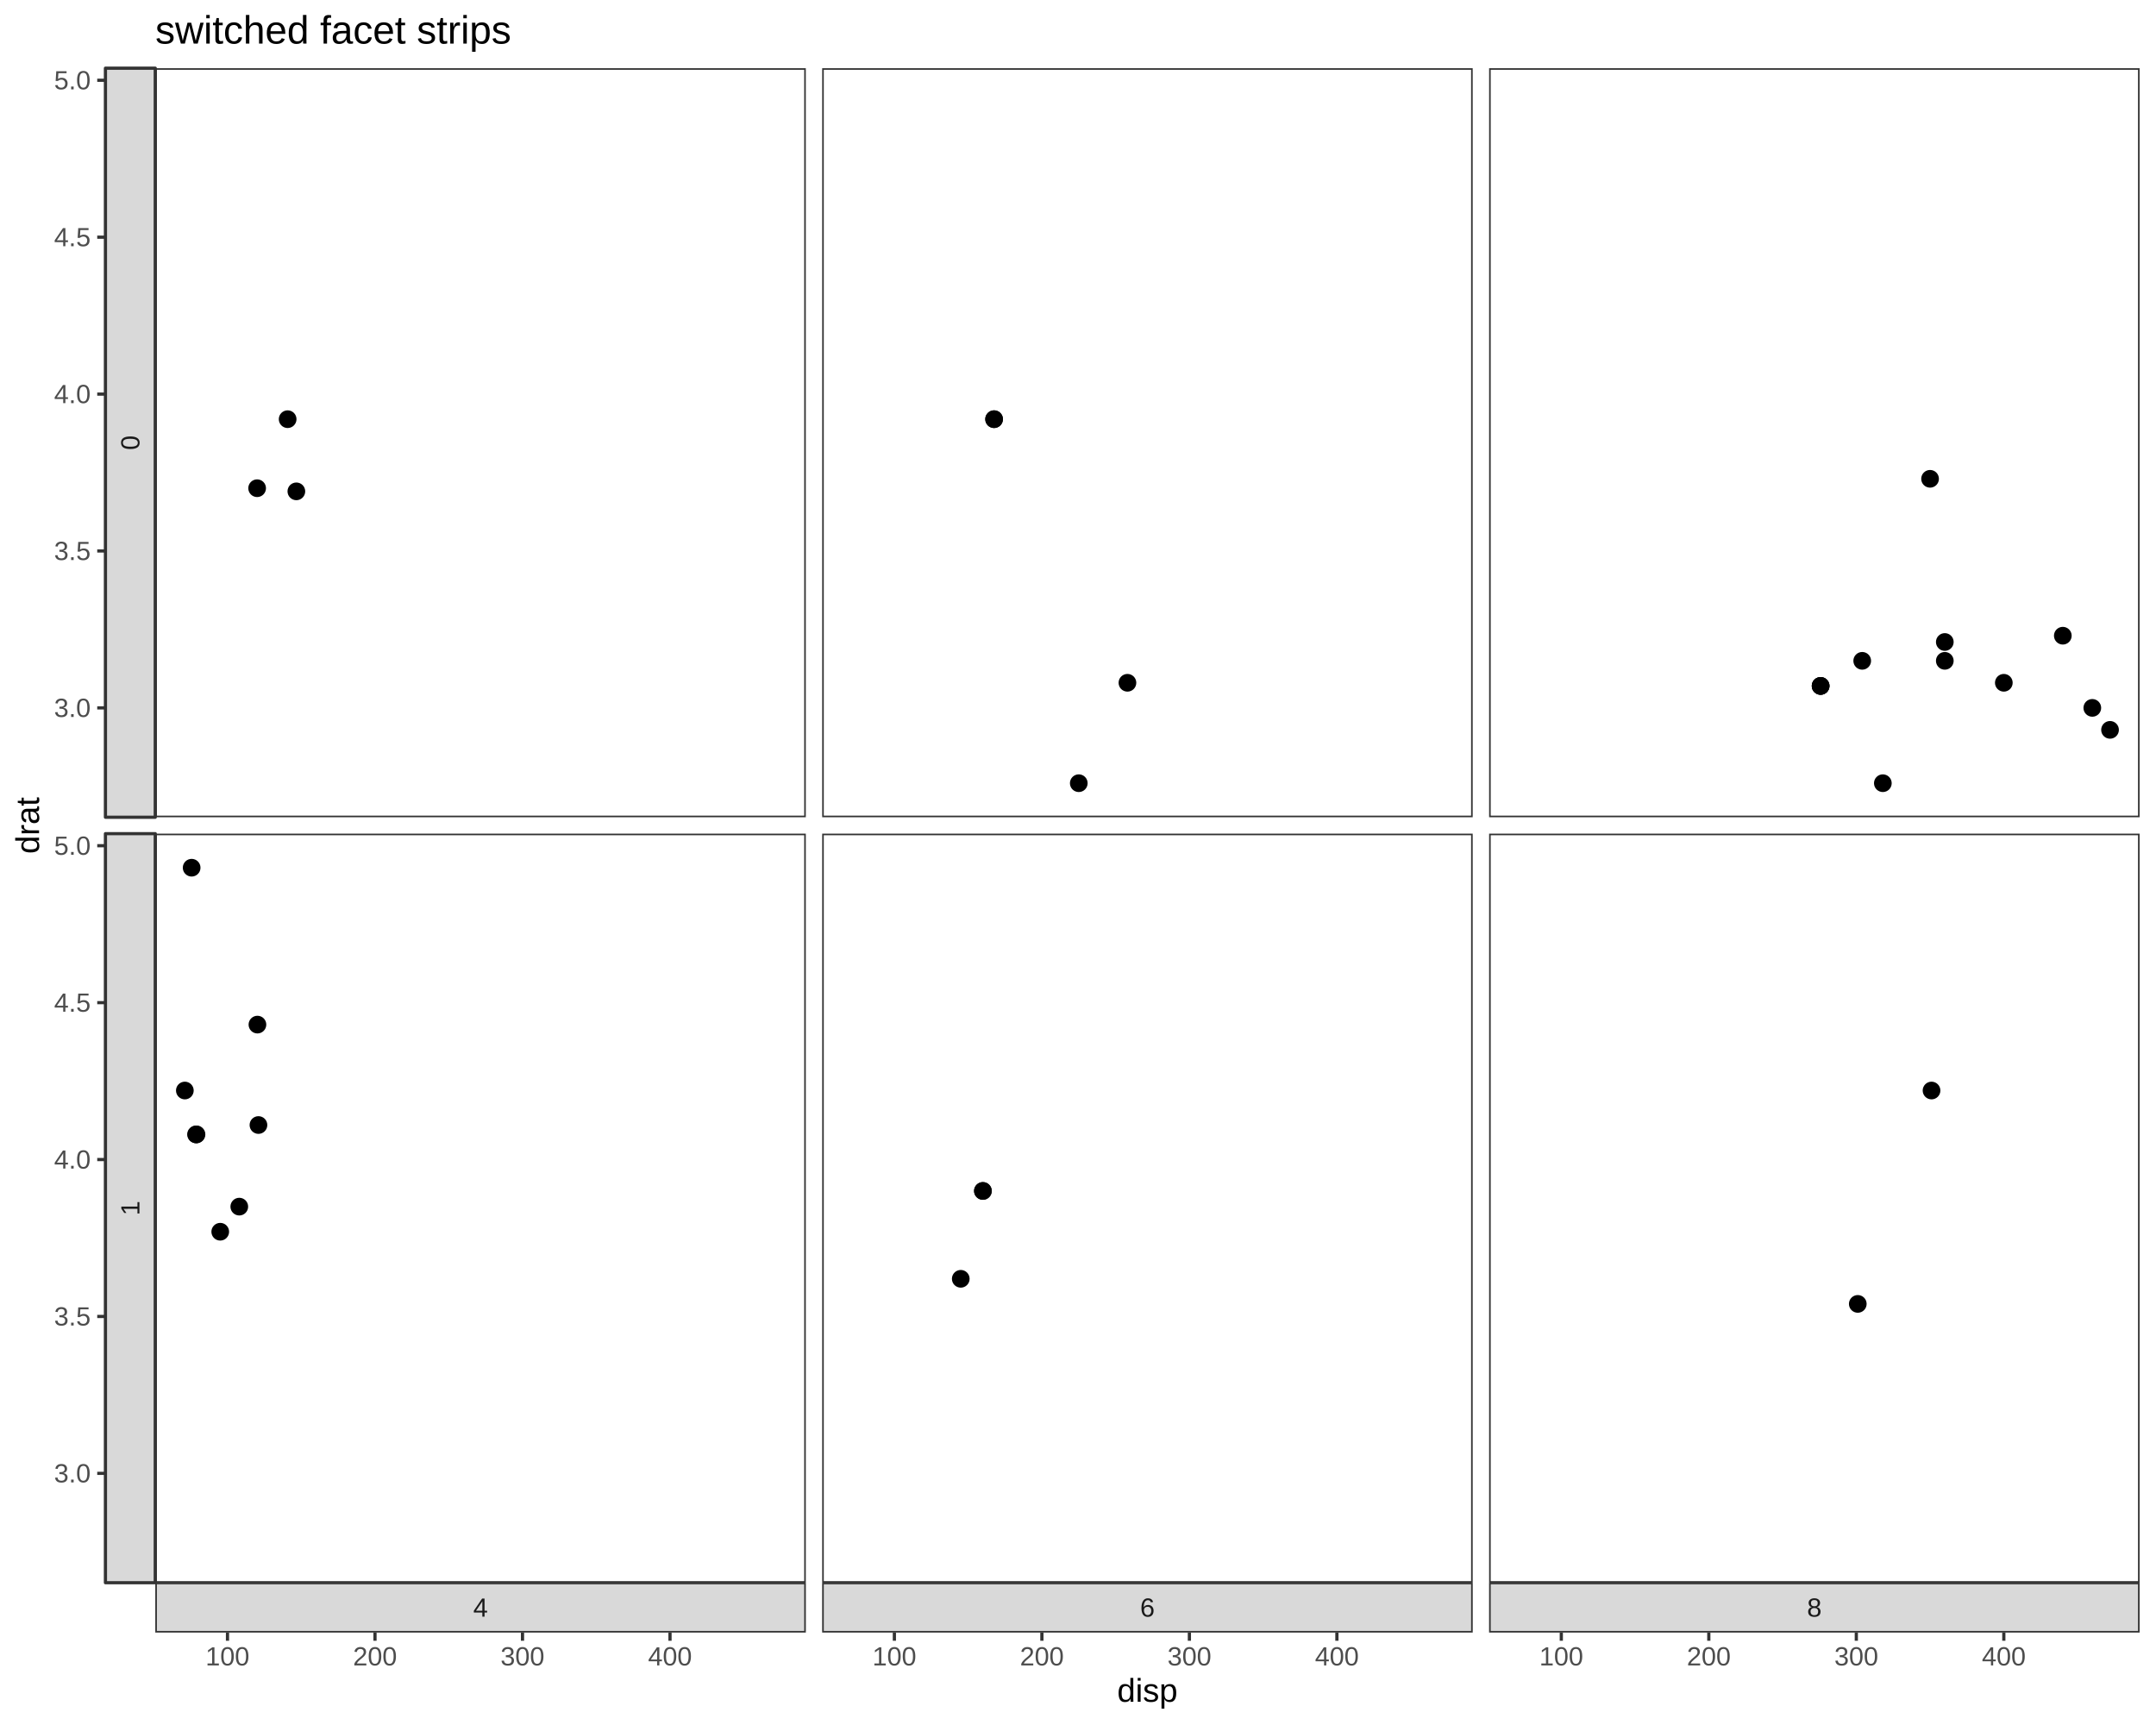
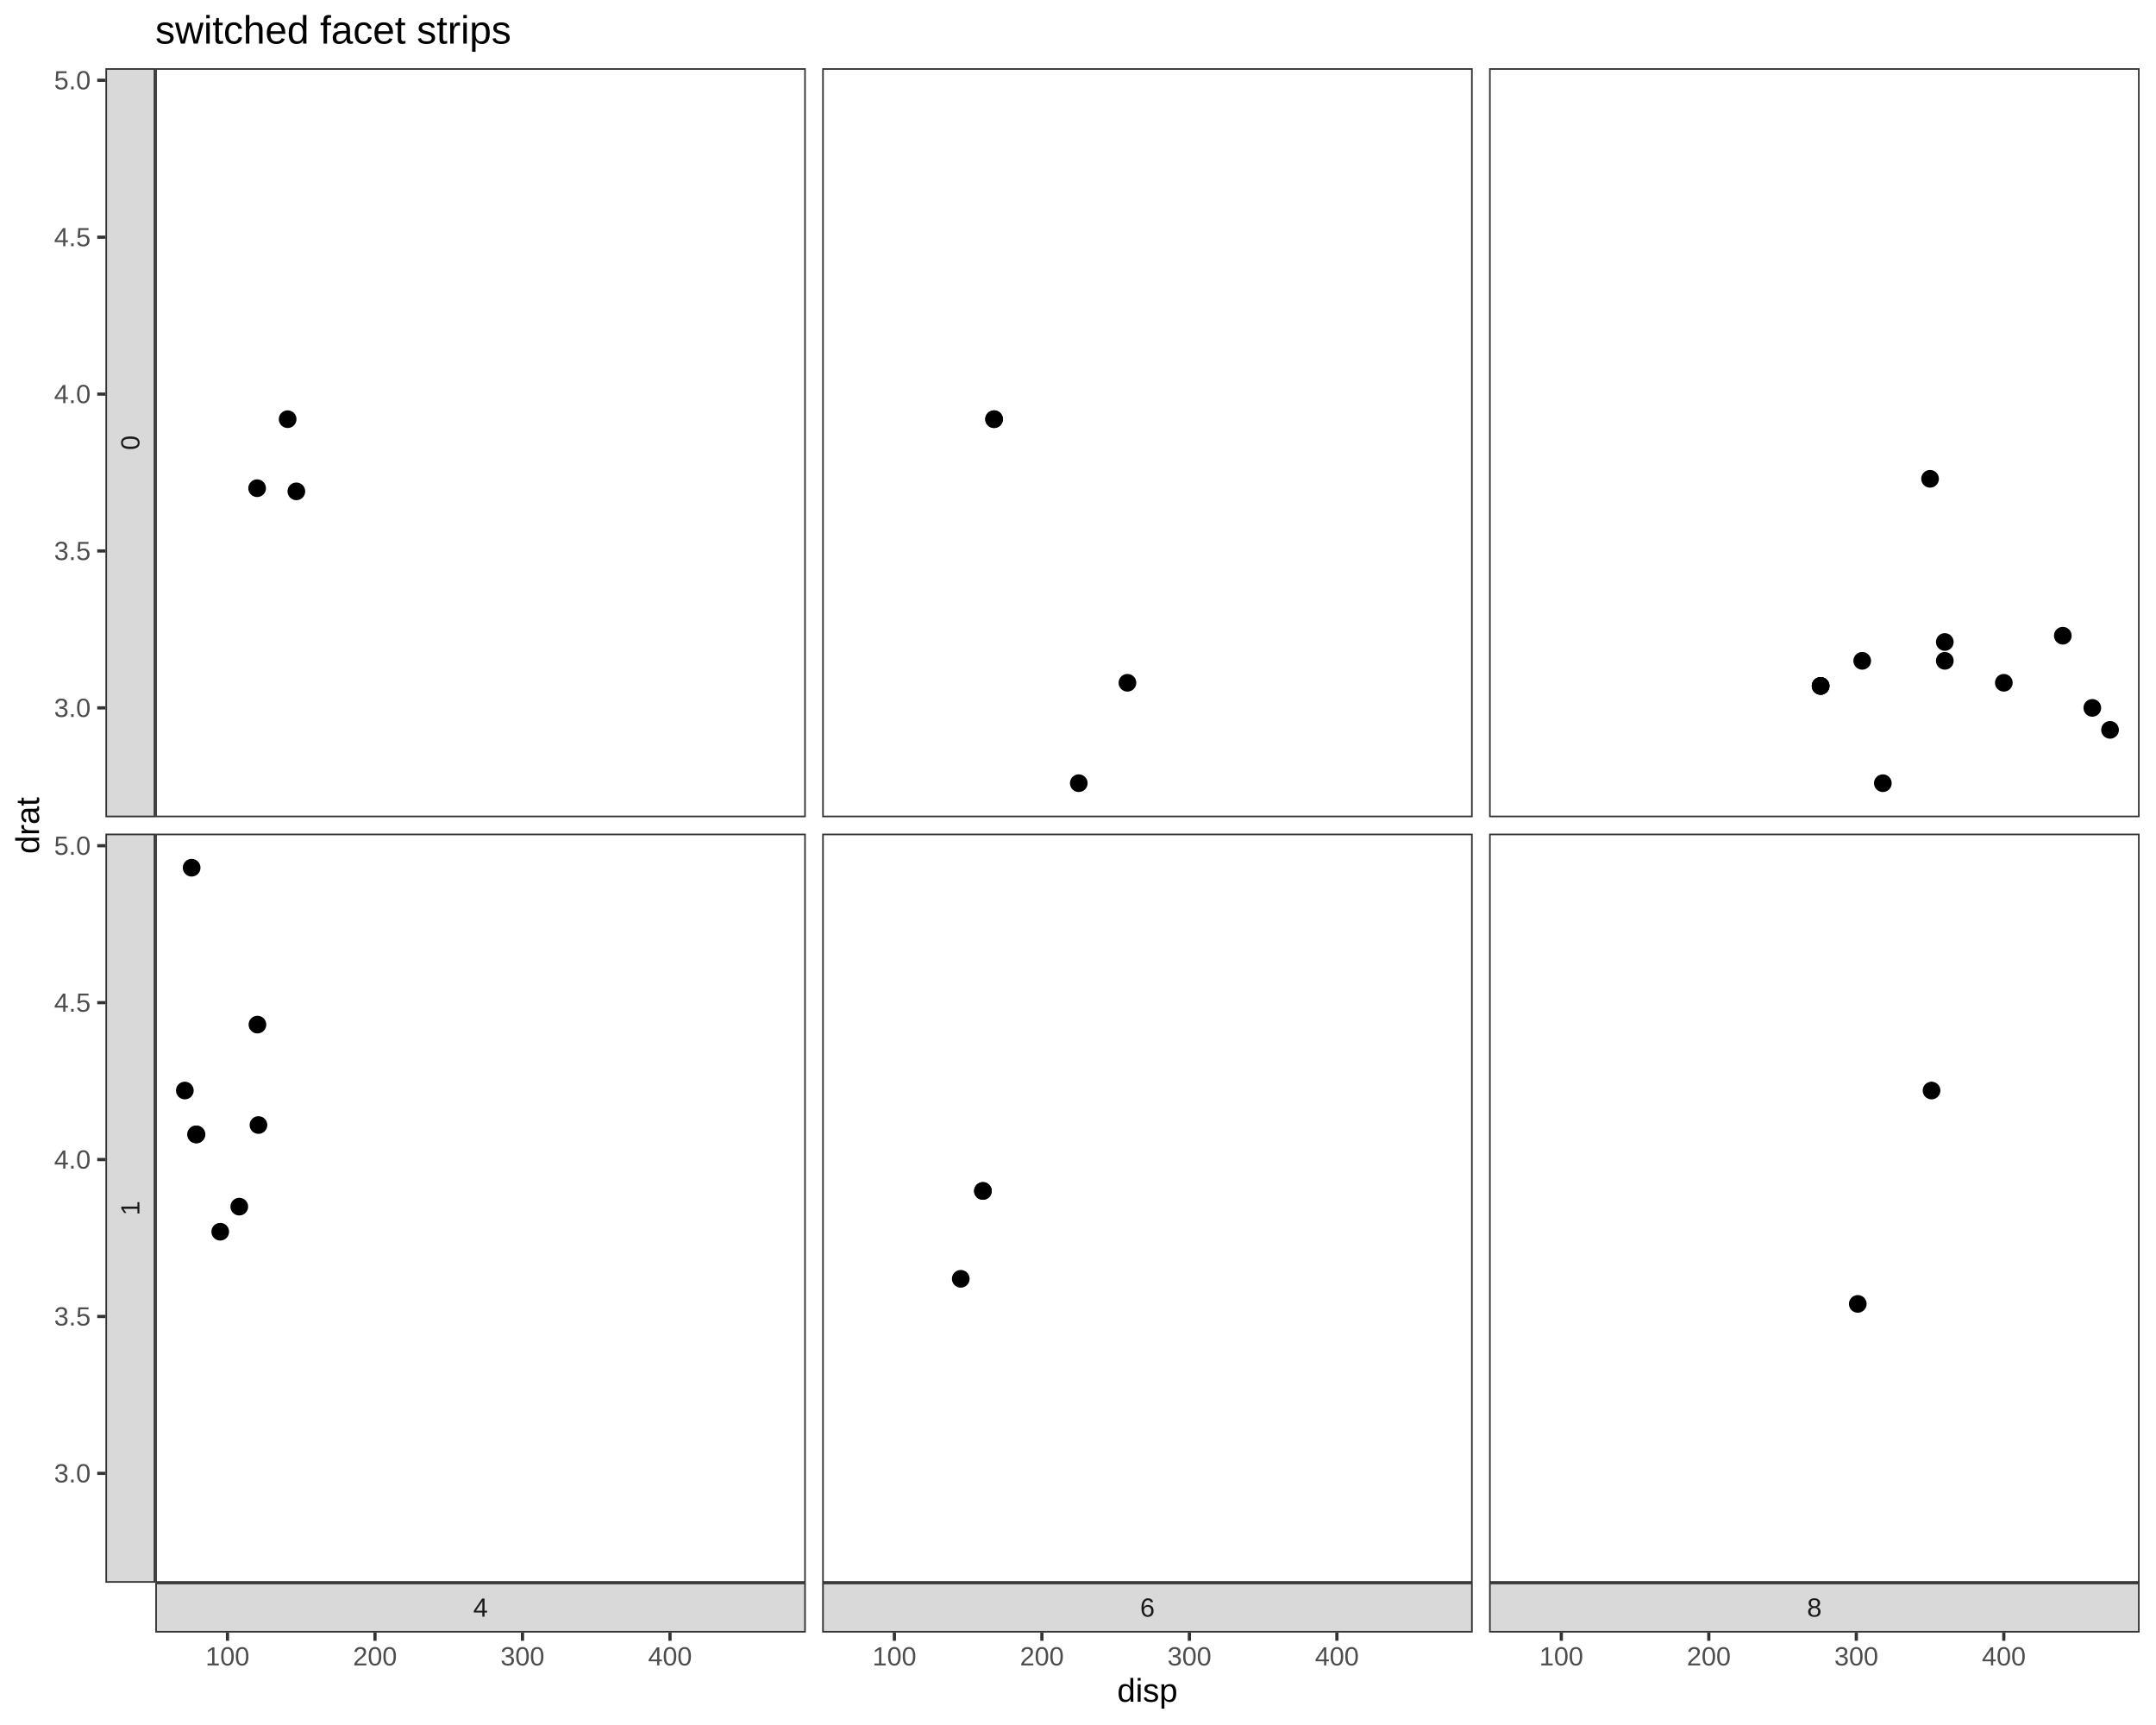
<svg xmlns="http://www.w3.org/2000/svg" viewBox="0 0 720.00 576.00">
  <defs>
    <style type="text/css">
    line, polyline, polygon, path, rect, circle {
      fill: none;
      stroke: #000000;
      stroke-linecap: round;
      stroke-linejoin: round;
      stroke-miterlimit: 10.00;
    }
  </style>
  </defs>
  <rect width="100%" height="100%" style="stroke: none; fill: #FFFFFF;" />
  <rect x="0.00" y="0.00" width="720.00" height="576.00" style="stroke-width: 1.07; stroke: #FFFFFF; fill: #FFFFFF;" />
  <defs>
    <clipPath id="cpNTEuODZ8MjY5LjA5fDI3Mi44OXwyMi43Nw==">
      <rect x="51.86" y="22.77" width="217.24" height="250.12" />
    </clipPath>
  </defs>
  <rect x="51.86" y="22.77" width="217.24" height="250.12" style="stroke-width: 1.07; stroke: none; fill: #FFFFFF;" clip-path="url(#cpNTEuODZ8MjY5LjA5fDI3Mi44OXwyMi43Nw==)" />
  <circle cx="98.97" cy="164.07" r="1.95pt" style="stroke-width: 0.71; fill: #000000;" clip-path="url(#cpNTEuODZ8MjY5LjA5fDI3Mi44OXwyMi43Nw==)" />
  <circle cx="96.06" cy="139.97" r="1.95pt" style="stroke-width: 0.71; fill: #000000;" clip-path="url(#cpNTEuODZ8MjY5LjA5fDI3Mi44OXwyMi43Nw==)" />
  <circle cx="85.87" cy="163.02" r="1.95pt" style="stroke-width: 0.71; fill: #000000;" clip-path="url(#cpNTEuODZ8MjY5LjA5fDI3Mi44OXwyMi43Nw==)" />
  <rect x="51.86" y="22.77" width="217.24" height="250.12" style="stroke-width: 1.07; stroke: #333333;" clip-path="url(#cpNTEuODZ8MjY5LjA5fDI3Mi44OXwyMi43Nw==)" />
  <defs>
    <clipPath id="cpMC4wMHw3MjAuMDB8NTc2LjAwfDAuMDA=">
      <rect x="0.00" y="0.00" width="720.00" height="576.00" />
    </clipPath>
  </defs>
  <defs>
    <clipPath id="cpNTEuODZ8MjY5LjA5fDUyOC40OXwyNzguMzc=">
      <rect x="51.86" y="278.37" width="217.24" height="250.12" />
    </clipPath>
  </defs>
  <rect x="51.86" y="278.37" width="217.24" height="250.12" style="stroke-width: 1.07; stroke: none; fill: #FFFFFF;" clip-path="url(#cpNTEuODZ8MjY5LjA5fDUyOC40OXwyNzguMzc=)" />
  <circle cx="79.91" cy="402.91" r="1.95pt" style="stroke-width: 0.71; fill: #000000;" clip-path="url(#cpNTEuODZ8MjY5LjA5fDUyOC40OXwyNzguMzc=)" />
  <circle cx="65.47" cy="378.80" r="1.95pt" style="stroke-width: 0.71; fill: #000000;" clip-path="url(#cpNTEuODZ8MjY5LjA5fDUyOC40OXwyNzguMzc=)" />
  <circle cx="64.00" cy="289.74" r="1.95pt" style="stroke-width: 0.71; fill: #000000;" clip-path="url(#cpNTEuODZ8MjY5LjA5fDUyOC40OXwyNzguMzc=)" />
  <circle cx="61.73" cy="364.14" r="1.95pt" style="stroke-width: 0.71; fill: #000000;" clip-path="url(#cpNTEuODZ8MjY5LjA5fDUyOC40OXwyNzguMzc=)" />
  <circle cx="65.62" cy="378.80" r="1.95pt" style="stroke-width: 0.71; fill: #000000;" clip-path="url(#cpNTEuODZ8MjY5LjA5fDUyOC40OXwyNzguMzc=)" />
  <circle cx="85.97" cy="342.13" r="1.95pt" style="stroke-width: 0.71; fill: #000000;" clip-path="url(#cpNTEuODZ8MjY5LjA5fDUyOC40OXwyNzguMzc=)" />
  <circle cx="73.55" cy="411.29" r="1.95pt" style="stroke-width: 0.71; fill: #000000;" clip-path="url(#cpNTEuODZ8MjY5LjA5fDUyOC40OXwyNzguMzc=)" />
  <circle cx="86.31" cy="375.66" r="1.95pt" style="stroke-width: 0.71; fill: #000000;" clip-path="url(#cpNTEuODZ8MjY5LjA5fDUyOC40OXwyNzguMzc=)" />
  <rect x="51.86" y="278.37" width="217.24" height="250.12" style="stroke-width: 1.07; stroke: #333333;" clip-path="url(#cpNTEuODZ8MjY5LjA5fDUyOC40OXwyNzguMzc=)" />
  <defs>
    <clipPath id="cpMC4wMHw3MjAuMDB8NTc2LjAwfDAuMDA=">
      <rect x="0.00" y="0.00" width="720.00" height="576.00" />
    </clipPath>
  </defs>
  <defs>
    <clipPath id="cpMjc0LjU3fDQ5MS44MXwyNzIuODl8MjIuNzc=">
      <rect x="274.57" y="22.77" width="217.24" height="250.12" />
    </clipPath>
  </defs>
  <rect x="274.57" y="22.77" width="217.24" height="250.12" style="stroke-width: 1.07; stroke: none; fill: #FFFFFF;" clip-path="url(#cpMjc0LjU3fDQ5MS44MXwyNzIuODl8MjIuNzc=)" />
  <circle cx="376.51" cy="227.99" r="1.95pt" style="stroke-width: 0.71; fill: #000000;" clip-path="url(#cpMjc0LjU3fDQ5MS44MXwyNzIuODl8MjIuNzc=)" />
  <circle cx="360.26" cy="261.52" r="1.95pt" style="stroke-width: 0.71; fill: #000000;" clip-path="url(#cpMjc0LjU3fDQ5MS44MXwyNzIuODl8MjIuNzc=)" />
  <circle cx="331.98" cy="139.97" r="1.95pt" style="stroke-width: 0.71; fill: #000000;" clip-path="url(#cpMjc0LjU3fDQ5MS44MXwyNzIuODl8MjIuNzc=)" />
  <circle cx="331.98" cy="139.97" r="1.95pt" style="stroke-width: 0.71; fill: #000000;" clip-path="url(#cpMjc0LjU3fDQ5MS44MXwyNzIuODl8MjIuNzc=)" />
  <rect x="274.57" y="22.77" width="217.24" height="250.12" style="stroke-width: 1.07; stroke: #333333;" clip-path="url(#cpMjc0LjU3fDQ5MS44MXwyNzIuODl8MjIuNzc=)" />
  <defs>
    <clipPath id="cpMC4wMHw3MjAuMDB8NTc2LjAwfDAuMDA=">
      <rect x="0.00" y="0.00" width="720.00" height="576.00" />
    </clipPath>
  </defs>
  <defs>
    <clipPath id="cpMjc0LjU3fDQ5MS44MXw1MjguNDl8Mjc4LjM3">
      <rect x="274.57" y="278.37" width="217.24" height="250.12" />
    </clipPath>
  </defs>
  <rect x="274.57" y="278.37" width="217.24" height="250.12" style="stroke-width: 1.07; stroke: none; fill: #FFFFFF;" clip-path="url(#cpMjc0LjU3fDQ5MS44MXw1MjguNDl8Mjc4LjM3)" />
  <circle cx="328.24" cy="397.67" r="1.95pt" style="stroke-width: 0.71; fill: #000000;" clip-path="url(#cpMjc0LjU3fDQ5MS44MXw1MjguNDl8Mjc4LjM3)" />
  <circle cx="328.24" cy="397.67" r="1.95pt" style="stroke-width: 0.71; fill: #000000;" clip-path="url(#cpMjc0LjU3fDQ5MS44MXw1MjguNDl8Mjc4LjM3)" />
  <circle cx="320.85" cy="427.01" r="1.95pt" style="stroke-width: 0.71; fill: #000000;" clip-path="url(#cpMjc0LjU3fDQ5MS44MXw1MjguNDl8Mjc4LjM3)" />
  <rect x="274.57" y="278.37" width="217.24" height="250.12" style="stroke-width: 1.07; stroke: #333333;" clip-path="url(#cpMjc0LjU3fDQ5MS44MXw1MjguNDl8Mjc4LjM3)" />
  <defs>
    <clipPath id="cpMC4wMHw3MjAuMDB8NTc2LjAwfDAuMDA=">
      <rect x="0.00" y="0.00" width="720.00" height="576.00" />
    </clipPath>
  </defs>
  <defs>
    <clipPath id="cpNDk3LjI5fDcxNC41MnwyNzIuODl8MjIuNzc=">
      <rect x="497.29" y="22.77" width="217.24" height="250.12" />
    </clipPath>
  </defs>
  <rect x="497.29" y="22.77" width="217.24" height="250.12" style="stroke-width: 1.07; stroke: none; fill: #FFFFFF;" clip-path="url(#cpNDk3LjI5fDcxNC41MnwyNzIuODl8MjIuNzc=)" />
  <circle cx="649.47" cy="220.66" r="1.95pt" style="stroke-width: 0.71; fill: #000000;" clip-path="url(#cpNDk3LjI5fDcxNC41MnwyNzIuODl8MjIuNzc=)" />
  <circle cx="649.47" cy="214.37" r="1.95pt" style="stroke-width: 0.71; fill: #000000;" clip-path="url(#cpNDk3LjI5fDcxNC41MnwyNzIuODl8MjIuNzc=)" />
  <circle cx="608.00" cy="229.04" r="1.95pt" style="stroke-width: 0.71; fill: #000000;" clip-path="url(#cpNDk3LjI5fDcxNC41MnwyNzIuODl8MjIuNzc=)" />
  <circle cx="608.00" cy="229.04" r="1.95pt" style="stroke-width: 0.71; fill: #000000;" clip-path="url(#cpNDk3LjI5fDcxNC41MnwyNzIuODl8MjIuNzc=)" />
  <circle cx="608.00" cy="229.04" r="1.95pt" style="stroke-width: 0.71; fill: #000000;" clip-path="url(#cpNDk3LjI5fDcxNC41MnwyNzIuODl8MjIuNzc=)" />
  <circle cx="704.65" cy="243.71" r="1.95pt" style="stroke-width: 0.71; fill: #000000;" clip-path="url(#cpNDk3LjI5fDcxNC41MnwyNzIuODl8MjIuNzc=)" />
  <circle cx="698.73" cy="236.37" r="1.95pt" style="stroke-width: 0.71; fill: #000000;" clip-path="url(#cpNDk3LjI5fDcxNC41MnwyNzIuODl8MjIuNzc=)" />
  <circle cx="688.88" cy="212.27" r="1.95pt" style="stroke-width: 0.71; fill: #000000;" clip-path="url(#cpNDk3LjI5fDcxNC41MnwyNzIuODl8MjIuNzc=)" />
  <circle cx="628.78" cy="261.52" r="1.95pt" style="stroke-width: 0.71; fill: #000000;" clip-path="url(#cpNDk3LjI5fDcxNC41MnwyNzIuODl8MjIuNzc=)" />
  <circle cx="621.89" cy="220.66" r="1.95pt" style="stroke-width: 0.71; fill: #000000;" clip-path="url(#cpNDk3LjI5fDcxNC41MnwyNzIuODl8MjIuNzc=)" />
  <circle cx="644.55" cy="159.88" r="1.95pt" style="stroke-width: 0.71; fill: #000000;" clip-path="url(#cpNDk3LjI5fDcxNC41MnwyNzIuODl8MjIuNzc=)" />
  <circle cx="669.18" cy="227.99" r="1.95pt" style="stroke-width: 0.71; fill: #000000;" clip-path="url(#cpNDk3LjI5fDcxNC41MnwyNzIuODl8MjIuNzc=)" />
  <rect x="497.29" y="22.77" width="217.24" height="250.12" style="stroke-width: 1.07; stroke: #333333;" clip-path="url(#cpNDk3LjI5fDcxNC41MnwyNzIuODl8MjIuNzc=)" />
  <defs>
    <clipPath id="cpMC4wMHw3MjAuMDB8NTc2LjAwfDAuMDA=">
      <rect x="0.00" y="0.00" width="720.00" height="576.00" />
    </clipPath>
  </defs>
  <defs>
    <clipPath id="cpNDk3LjI5fDcxNC41Mnw1MjguNDl8Mjc4LjM3">
      <rect x="497.29" y="278.37" width="217.24" height="250.12" />
    </clipPath>
  </defs>
  <rect x="497.29" y="278.37" width="217.24" height="250.12" style="stroke-width: 1.07; stroke: none; fill: #FFFFFF;" clip-path="url(#cpNDk3LjI5fDcxNC41Mnw1MjguNDl8Mjc4LjM3)" />
  <circle cx="645.04" cy="364.14" r="1.95pt" style="stroke-width: 0.71; fill: #000000;" clip-path="url(#cpNDk3LjI5fDcxNC41Mnw1MjguNDl8Mjc4LjM3)" />
  <circle cx="620.41" cy="435.39" r="1.95pt" style="stroke-width: 0.71; fill: #000000;" clip-path="url(#cpNDk3LjI5fDcxNC41Mnw1MjguNDl8Mjc4LjM3)" />
  <rect x="497.29" y="278.37" width="217.24" height="250.12" style="stroke-width: 1.07; stroke: #333333;" clip-path="url(#cpNDk3LjI5fDcxNC41Mnw1MjguNDl8Mjc4LjM3)" />
  <defs>
    <clipPath id="cpMC4wMHw3MjAuMDB8NTc2LjAwfDAuMDA=">
      <rect x="0.00" y="0.00" width="720.00" height="576.00" />
    </clipPath>
  </defs>
  <defs>
    <clipPath id="cpNTEuODZ8MjY5LjA5fDU0NS4xM3w1MjguNDk=">
      <rect x="51.86" y="528.49" width="217.24" height="16.64" />
    </clipPath>
  </defs>
  <rect x="51.86" y="528.49" width="217.24" height="16.64" style="stroke-width: 1.07; stroke: #333333; fill: #D9D9D9;" clip-path="url(#cpNTEuODZ8MjY5LjA5fDU0NS4xM3w1MjguNDk=)" />
  <g clip-path="url(#cpNTEuODZ8MjY5LjA5fDU0NS4xM3w1MjguNDk=)">
    <text x="158.03" y="539.83" style="font-size: 8.80px; fill: #1A1A1A; font-family: Liberation Sans;" textLength="4.89px" lengthAdjust="spacingAndGlyphs">4</text>
  </g>
  <defs>
    <clipPath id="cpMC4wMHw3MjAuMDB8NTc2LjAwfDAuMDA=">
      <rect x="0.00" y="0.00" width="720.00" height="576.00" />
    </clipPath>
  </defs>
  <defs>
    <clipPath id="cpMjc0LjU3fDQ5MS44MXw1NDUuMTN8NTI4LjQ5">
      <rect x="274.57" y="528.49" width="217.24" height="16.64" />
    </clipPath>
  </defs>
  <rect x="274.57" y="528.49" width="217.24" height="16.64" style="stroke-width: 1.07; stroke: #333333; fill: #D9D9D9;" clip-path="url(#cpMjc0LjU3fDQ5MS44MXw1NDUuMTN8NTI4LjQ5)" />
  <g clip-path="url(#cpMjc0LjU3fDQ5MS44MXw1NDUuMTN8NTI4LjQ5)">
    <text x="380.74" y="539.83" style="font-size: 8.80px; fill: #1A1A1A; font-family: Liberation Sans;" textLength="4.89px" lengthAdjust="spacingAndGlyphs">6</text>
  </g>
  <defs>
    <clipPath id="cpMC4wMHw3MjAuMDB8NTc2LjAwfDAuMDA=">
      <rect x="0.00" y="0.00" width="720.00" height="576.00" />
    </clipPath>
  </defs>
  <defs>
    <clipPath id="cpNDk3LjI5fDcxNC41Mnw1NDUuMTN8NTI4LjQ5">
      <rect x="497.29" y="528.49" width="217.24" height="16.64" />
    </clipPath>
  </defs>
  <rect x="497.29" y="528.49" width="217.24" height="16.64" style="stroke-width: 1.07; stroke: #333333; fill: #D9D9D9;" clip-path="url(#cpNDk3LjI5fDcxNC41Mnw1NDUuMTN8NTI4LjQ5)" />
  <g clip-path="url(#cpNDk3LjI5fDcxNC41Mnw1NDUuMTN8NTI4LjQ5)">
    <text x="603.46" y="539.83" style="font-size: 8.80px; fill: #1A1A1A; font-family: Liberation Sans;" textLength="4.89px" lengthAdjust="spacingAndGlyphs">8</text>
  </g>
  <defs>
    <clipPath id="cpMC4wMHw3MjAuMDB8NTc2LjAwfDAuMDA=">
      <rect x="0.00" y="0.00" width="720.00" height="576.00" />
    </clipPath>
  </defs>
  <defs>
    <clipPath id="cpMzUuMjF8NTEuODZ8MjcyLjg5fDIyLjc3">
      <rect x="35.21" y="22.77" width="16.64" height="250.12" />
    </clipPath>
  </defs>
-   <defs>
-     <clipPath id="cpMC4wMHw3MjAuMDB8NTc2LjAwfDAuMDA=">
-       <rect x="0.00" y="0.00" width="720.00" height="576.00" />
-     </clipPath>
-   </defs>
-   <rect x="35.21" y="22.77" width="16.64" height="250.12" style="stroke-width: 1.07; stroke: #333333; fill: #D9D9D9;" clip-path="url(#cpMC4wMHw3MjAuMDB8NTc2LjAwfDAuMDA=)" />
-   <g clip-path="url(#cpMC4wMHw3MjAuMDB8NTc2LjAwfDAuMDA=)">
+   <rect x="35.21" y="22.77" width="16.64" height="250.12" style="stroke-width: 1.07; stroke: #333333; fill: #D9D9D9;" clip-path="url(#cpMzUuMjF8NTEuODZ8MjcyLjg5fDIyLjc3)" />
+   <g clip-path="url(#cpMzUuMjF8NTEuODZ8MjcyLjg5fDIyLjc3)">
    <text transform="translate(46.56,150.28) rotate(-90)" style="font-size: 8.80px; fill: #1A1A1A; font-family: Liberation Sans;" textLength="4.89px" lengthAdjust="spacingAndGlyphs">0</text>
  </g>
-   <defs>
-     <clipPath id="cpMzUuMjF8NTEuODZ8MjcyLjg5fDIyLjc3">
-       <rect x="35.21" y="22.77" width="16.64" height="250.12" />
-     </clipPath>
-   </defs>
  <defs>
    <clipPath id="cpMC4wMHw3MjAuMDB8NTc2LjAwfDAuMDA=">
      <rect x="0.00" y="0.00" width="720.00" height="576.00" />
    </clipPath>
  </defs>
  <defs>
    <clipPath id="cpMzUuMjF8NTEuODZ8NTI4LjQ5fDI3OC4zNw==">
      <rect x="35.21" y="278.37" width="16.64" height="250.12" />
    </clipPath>
  </defs>
-   <defs>
-     <clipPath id="cpMC4wMHw3MjAuMDB8NTc2LjAwfDAuMDA=">
-       <rect x="0.00" y="0.00" width="720.00" height="576.00" />
-     </clipPath>
-   </defs>
-   <rect x="35.21" y="278.37" width="16.64" height="250.12" style="stroke-width: 1.07; stroke: #333333; fill: #D9D9D9;" clip-path="url(#cpMC4wMHw3MjAuMDB8NTc2LjAwfDAuMDA=)" />
-   <g clip-path="url(#cpMC4wMHw3MjAuMDB8NTc2LjAwfDAuMDA=)">
+   <rect x="35.21" y="278.37" width="16.64" height="250.12" style="stroke-width: 1.07; stroke: #333333; fill: #D9D9D9;" clip-path="url(#cpMzUuMjF8NTEuODZ8NTI4LjQ5fDI3OC4zNw==)" />
+   <g clip-path="url(#cpMzUuMjF8NTEuODZ8NTI4LjQ5fDI3OC4zNw==)">
    <text transform="translate(46.56,405.87) rotate(-90)" style="font-size: 8.80px; fill: #1A1A1A; font-family: Liberation Sans;" textLength="4.89px" lengthAdjust="spacingAndGlyphs">1</text>
  </g>
-   <defs>
-     <clipPath id="cpMzUuMjF8NTEuODZ8NTI4LjQ5fDI3OC4zNw==">
-       <rect x="35.21" y="278.37" width="16.64" height="250.12" />
-     </clipPath>
-   </defs>
  <defs>
    <clipPath id="cpMC4wMHw3MjAuMDB8NTc2LjAwfDAuMDA=">
      <rect x="0.00" y="0.00" width="720.00" height="576.00" />
    </clipPath>
  </defs>
  <polyline points="75.97,547.87 75.97,545.13 " style="stroke-width: 1.07; stroke: #333333; stroke-linecap: butt;" clip-path="url(#cpMC4wMHw3MjAuMDB8NTc2LjAwfDAuMDA=)" />
  <polyline points="125.23,547.87 125.23,545.13 " style="stroke-width: 1.07; stroke: #333333; stroke-linecap: butt;" clip-path="url(#cpMC4wMHw3MjAuMDB8NTc2LjAwfDAuMDA=)" />
  <polyline points="174.49,547.87 174.49,545.13 " style="stroke-width: 1.07; stroke: #333333; stroke-linecap: butt;" clip-path="url(#cpMC4wMHw3MjAuMDB8NTc2LjAwfDAuMDA=)" />
  <polyline points="223.75,547.87 223.75,545.13 " style="stroke-width: 1.07; stroke: #333333; stroke-linecap: butt;" clip-path="url(#cpMC4wMHw3MjAuMDB8NTc2LjAwfDAuMDA=)" />
  <g clip-path="url(#cpMC4wMHw3MjAuMDB8NTc2LjAwfDAuMDA=)">
    <text x="68.63" y="556.11" style="font-size: 8.80px; fill: #4D4D4D; font-family: Liberation Sans;" textLength="14.67px" lengthAdjust="spacingAndGlyphs">100</text>
  </g>
  <g clip-path="url(#cpMC4wMHw3MjAuMDB8NTc2LjAwfDAuMDA=)">
    <text x="117.89" y="556.11" style="font-size: 8.80px; fill: #4D4D4D; font-family: Liberation Sans;" textLength="14.67px" lengthAdjust="spacingAndGlyphs">200</text>
  </g>
  <g clip-path="url(#cpMC4wMHw3MjAuMDB8NTc2LjAwfDAuMDA=)">
    <text x="167.15" y="556.11" style="font-size: 8.80px; fill: #4D4D4D; font-family: Liberation Sans;" textLength="14.67px" lengthAdjust="spacingAndGlyphs">300</text>
  </g>
  <g clip-path="url(#cpMC4wMHw3MjAuMDB8NTc2LjAwfDAuMDA=)">
    <text x="216.41" y="556.11" style="font-size: 8.80px; fill: #4D4D4D; font-family: Liberation Sans;" textLength="14.67px" lengthAdjust="spacingAndGlyphs">400</text>
  </g>
  <polyline points="298.68,547.87 298.68,545.13 " style="stroke-width: 1.07; stroke: #333333; stroke-linecap: butt;" clip-path="url(#cpMC4wMHw3MjAuMDB8NTc2LjAwfDAuMDA=)" />
  <polyline points="347.94,547.87 347.94,545.13 " style="stroke-width: 1.07; stroke: #333333; stroke-linecap: butt;" clip-path="url(#cpMC4wMHw3MjAuMDB8NTc2LjAwfDAuMDA=)" />
  <polyline points="397.20,547.87 397.20,545.13 " style="stroke-width: 1.07; stroke: #333333; stroke-linecap: butt;" clip-path="url(#cpMC4wMHw3MjAuMDB8NTc2LjAwfDAuMDA=)" />
  <polyline points="446.46,547.87 446.46,545.13 " style="stroke-width: 1.07; stroke: #333333; stroke-linecap: butt;" clip-path="url(#cpMC4wMHw3MjAuMDB8NTc2LjAwfDAuMDA=)" />
  <g clip-path="url(#cpMC4wMHw3MjAuMDB8NTc2LjAwfDAuMDA=)">
    <text x="291.34" y="556.11" style="font-size: 8.80px; fill: #4D4D4D; font-family: Liberation Sans;" textLength="14.67px" lengthAdjust="spacingAndGlyphs">100</text>
  </g>
  <g clip-path="url(#cpMC4wMHw3MjAuMDB8NTc2LjAwfDAuMDA=)">
    <text x="340.61" y="556.11" style="font-size: 8.80px; fill: #4D4D4D; font-family: Liberation Sans;" textLength="14.67px" lengthAdjust="spacingAndGlyphs">200</text>
  </g>
  <g clip-path="url(#cpMC4wMHw3MjAuMDB8NTc2LjAwfDAuMDA=)">
    <text x="389.87" y="556.11" style="font-size: 8.80px; fill: #4D4D4D; font-family: Liberation Sans;" textLength="14.67px" lengthAdjust="spacingAndGlyphs">300</text>
  </g>
  <g clip-path="url(#cpMC4wMHw3MjAuMDB8NTc2LjAwfDAuMDA=)">
    <text x="439.13" y="556.11" style="font-size: 8.80px; fill: #4D4D4D; font-family: Liberation Sans;" textLength="14.67px" lengthAdjust="spacingAndGlyphs">400</text>
  </g>
  <polyline points="521.40,547.87 521.40,545.13 " style="stroke-width: 1.07; stroke: #333333; stroke-linecap: butt;" clip-path="url(#cpMC4wMHw3MjAuMDB8NTc2LjAwfDAuMDA=)" />
  <polyline points="570.66,547.87 570.66,545.13 " style="stroke-width: 1.07; stroke: #333333; stroke-linecap: butt;" clip-path="url(#cpMC4wMHw3MjAuMDB8NTc2LjAwfDAuMDA=)" />
  <polyline points="619.92,547.87 619.92,545.13 " style="stroke-width: 1.07; stroke: #333333; stroke-linecap: butt;" clip-path="url(#cpMC4wMHw3MjAuMDB8NTc2LjAwfDAuMDA=)" />
  <polyline points="669.18,547.87 669.18,545.13 " style="stroke-width: 1.07; stroke: #333333; stroke-linecap: butt;" clip-path="url(#cpMC4wMHw3MjAuMDB8NTc2LjAwfDAuMDA=)" />
  <g clip-path="url(#cpMC4wMHw3MjAuMDB8NTc2LjAwfDAuMDA=)">
    <text x="514.06" y="556.11" style="font-size: 8.80px; fill: #4D4D4D; font-family: Liberation Sans;" textLength="14.67px" lengthAdjust="spacingAndGlyphs">100</text>
  </g>
  <g clip-path="url(#cpMC4wMHw3MjAuMDB8NTc2LjAwfDAuMDA=)">
    <text x="563.32" y="556.11" style="font-size: 8.80px; fill: #4D4D4D; font-family: Liberation Sans;" textLength="14.67px" lengthAdjust="spacingAndGlyphs">200</text>
  </g>
  <g clip-path="url(#cpMC4wMHw3MjAuMDB8NTc2LjAwfDAuMDA=)">
    <text x="612.58" y="556.11" style="font-size: 8.80px; fill: #4D4D4D; font-family: Liberation Sans;" textLength="14.67px" lengthAdjust="spacingAndGlyphs">300</text>
  </g>
  <g clip-path="url(#cpMC4wMHw3MjAuMDB8NTc2LjAwfDAuMDA=)">
    <text x="661.84" y="556.11" style="font-size: 8.80px; fill: #4D4D4D; font-family: Liberation Sans;" textLength="14.67px" lengthAdjust="spacingAndGlyphs">400</text>
  </g>
  <g clip-path="url(#cpMC4wMHw3MjAuMDB8NTc2LjAwfDAuMDA=)">
    <text x="18.06" y="239.40" style="font-size: 8.80px; fill: #4D4D4D; font-family: Liberation Sans;" textLength="12.22px" lengthAdjust="spacingAndGlyphs">3.0</text>
  </g>
  <g clip-path="url(#cpMC4wMHw3MjAuMDB8NTc2LjAwfDAuMDA=)">
    <text x="18.06" y="187.00" style="font-size: 8.80px; fill: #4D4D4D; font-family: Liberation Sans;" textLength="12.22px" lengthAdjust="spacingAndGlyphs">3.5</text>
  </g>
  <g clip-path="url(#cpMC4wMHw3MjAuMDB8NTc2LjAwfDAuMDA=)">
    <text x="18.06" y="134.61" style="font-size: 8.80px; fill: #4D4D4D; font-family: Liberation Sans;" textLength="12.22px" lengthAdjust="spacingAndGlyphs">4.0</text>
  </g>
  <g clip-path="url(#cpMC4wMHw3MjAuMDB8NTc2LjAwfDAuMDA=)">
    <text x="18.06" y="82.22" style="font-size: 8.80px; fill: #4D4D4D; font-family: Liberation Sans;" textLength="12.22px" lengthAdjust="spacingAndGlyphs">4.5</text>
  </g>
  <g clip-path="url(#cpMC4wMHw3MjAuMDB8NTc2LjAwfDAuMDA=)">
    <text x="18.06" y="29.83" style="font-size: 8.80px; fill: #4D4D4D; font-family: Liberation Sans;" textLength="12.22px" lengthAdjust="spacingAndGlyphs">5.0</text>
  </g>
  <polyline points="32.47,236.37 35.21,236.37 " style="stroke-width: 1.07; stroke: #333333; stroke-linecap: butt;" clip-path="url(#cpMC4wMHw3MjAuMDB8NTc2LjAwfDAuMDA=)" />
  <polyline points="32.47,183.98 35.21,183.98 " style="stroke-width: 1.07; stroke: #333333; stroke-linecap: butt;" clip-path="url(#cpMC4wMHw3MjAuMDB8NTc2LjAwfDAuMDA=)" />
  <polyline points="32.47,131.59 35.21,131.59 " style="stroke-width: 1.07; stroke: #333333; stroke-linecap: butt;" clip-path="url(#cpMC4wMHw3MjAuMDB8NTc2LjAwfDAuMDA=)" />
  <polyline points="32.47,79.20 35.21,79.20 " style="stroke-width: 1.07; stroke: #333333; stroke-linecap: butt;" clip-path="url(#cpMC4wMHw3MjAuMDB8NTc2LjAwfDAuMDA=)" />
  <polyline points="32.47,26.81 35.21,26.81 " style="stroke-width: 1.07; stroke: #333333; stroke-linecap: butt;" clip-path="url(#cpMC4wMHw3MjAuMDB8NTc2LjAwfDAuMDA=)" />
  <g clip-path="url(#cpMC4wMHw3MjAuMDB8NTc2LjAwfDAuMDA=)">
    <text x="18.06" y="494.99" style="font-size: 8.80px; fill: #4D4D4D; font-family: Liberation Sans;" textLength="12.22px" lengthAdjust="spacingAndGlyphs">3.0</text>
  </g>
  <g clip-path="url(#cpMC4wMHw3MjAuMDB8NTc2LjAwfDAuMDA=)">
    <text x="18.06" y="442.60" style="font-size: 8.80px; fill: #4D4D4D; font-family: Liberation Sans;" textLength="12.22px" lengthAdjust="spacingAndGlyphs">3.5</text>
  </g>
  <g clip-path="url(#cpMC4wMHw3MjAuMDB8NTc2LjAwfDAuMDA=)">
    <text x="18.06" y="390.21" style="font-size: 8.80px; fill: #4D4D4D; font-family: Liberation Sans;" textLength="12.22px" lengthAdjust="spacingAndGlyphs">4.0</text>
  </g>
  <g clip-path="url(#cpMC4wMHw3MjAuMDB8NTc2LjAwfDAuMDA=)">
    <text x="18.06" y="337.82" style="font-size: 8.80px; fill: #4D4D4D; font-family: Liberation Sans;" textLength="12.22px" lengthAdjust="spacingAndGlyphs">4.5</text>
  </g>
  <g clip-path="url(#cpMC4wMHw3MjAuMDB8NTc2LjAwfDAuMDA=)">
    <text x="18.06" y="285.43" style="font-size: 8.80px; fill: #4D4D4D; font-family: Liberation Sans;" textLength="12.22px" lengthAdjust="spacingAndGlyphs">5.0</text>
  </g>
  <polyline points="32.47,491.97 35.21,491.97 " style="stroke-width: 1.07; stroke: #333333; stroke-linecap: butt;" clip-path="url(#cpMC4wMHw3MjAuMDB8NTc2LjAwfDAuMDA=)" />
  <polyline points="32.47,439.58 35.21,439.58 " style="stroke-width: 1.07; stroke: #333333; stroke-linecap: butt;" clip-path="url(#cpMC4wMHw3MjAuMDB8NTc2LjAwfDAuMDA=)" />
  <polyline points="32.47,387.19 35.21,387.19 " style="stroke-width: 1.07; stroke: #333333; stroke-linecap: butt;" clip-path="url(#cpMC4wMHw3MjAuMDB8NTc2LjAwfDAuMDA=)" />
  <polyline points="32.47,334.80 35.21,334.80 " style="stroke-width: 1.07; stroke: #333333; stroke-linecap: butt;" clip-path="url(#cpMC4wMHw3MjAuMDB8NTc2LjAwfDAuMDA=)" />
  <polyline points="32.47,282.40 35.21,282.40 " style="stroke-width: 1.07; stroke: #333333; stroke-linecap: butt;" clip-path="url(#cpMC4wMHw3MjAuMDB8NTc2LjAwfDAuMDA=)" />
  <g clip-path="url(#cpMC4wMHw3MjAuMDB8NTc2LjAwfDAuMDA=)">
    <text x="373.09" y="568.24" style="font-size: 11.00px; font-family: Liberation Sans;" textLength="20.19px" lengthAdjust="spacingAndGlyphs">disp</text>
  </g>
  <g clip-path="url(#cpMC4wMHw3MjAuMDB8NTc2LjAwfDAuMDA=)">
    <text transform="translate(13.04,285.11) rotate(-90)" style="font-size: 11.00px; font-family: Liberation Sans;" textLength="18.97px" lengthAdjust="spacingAndGlyphs">drat</text>
  </g>
  <g clip-path="url(#cpMC4wMHw3MjAuMDB8NTc2LjAwfDAuMDA=)">
    <text x="51.86" y="14.56" style="font-size: 13.20px; font-family: Liberation Sans;" textLength="118.67px" lengthAdjust="spacingAndGlyphs">switched facet strips</text>
  </g>
</svg>
